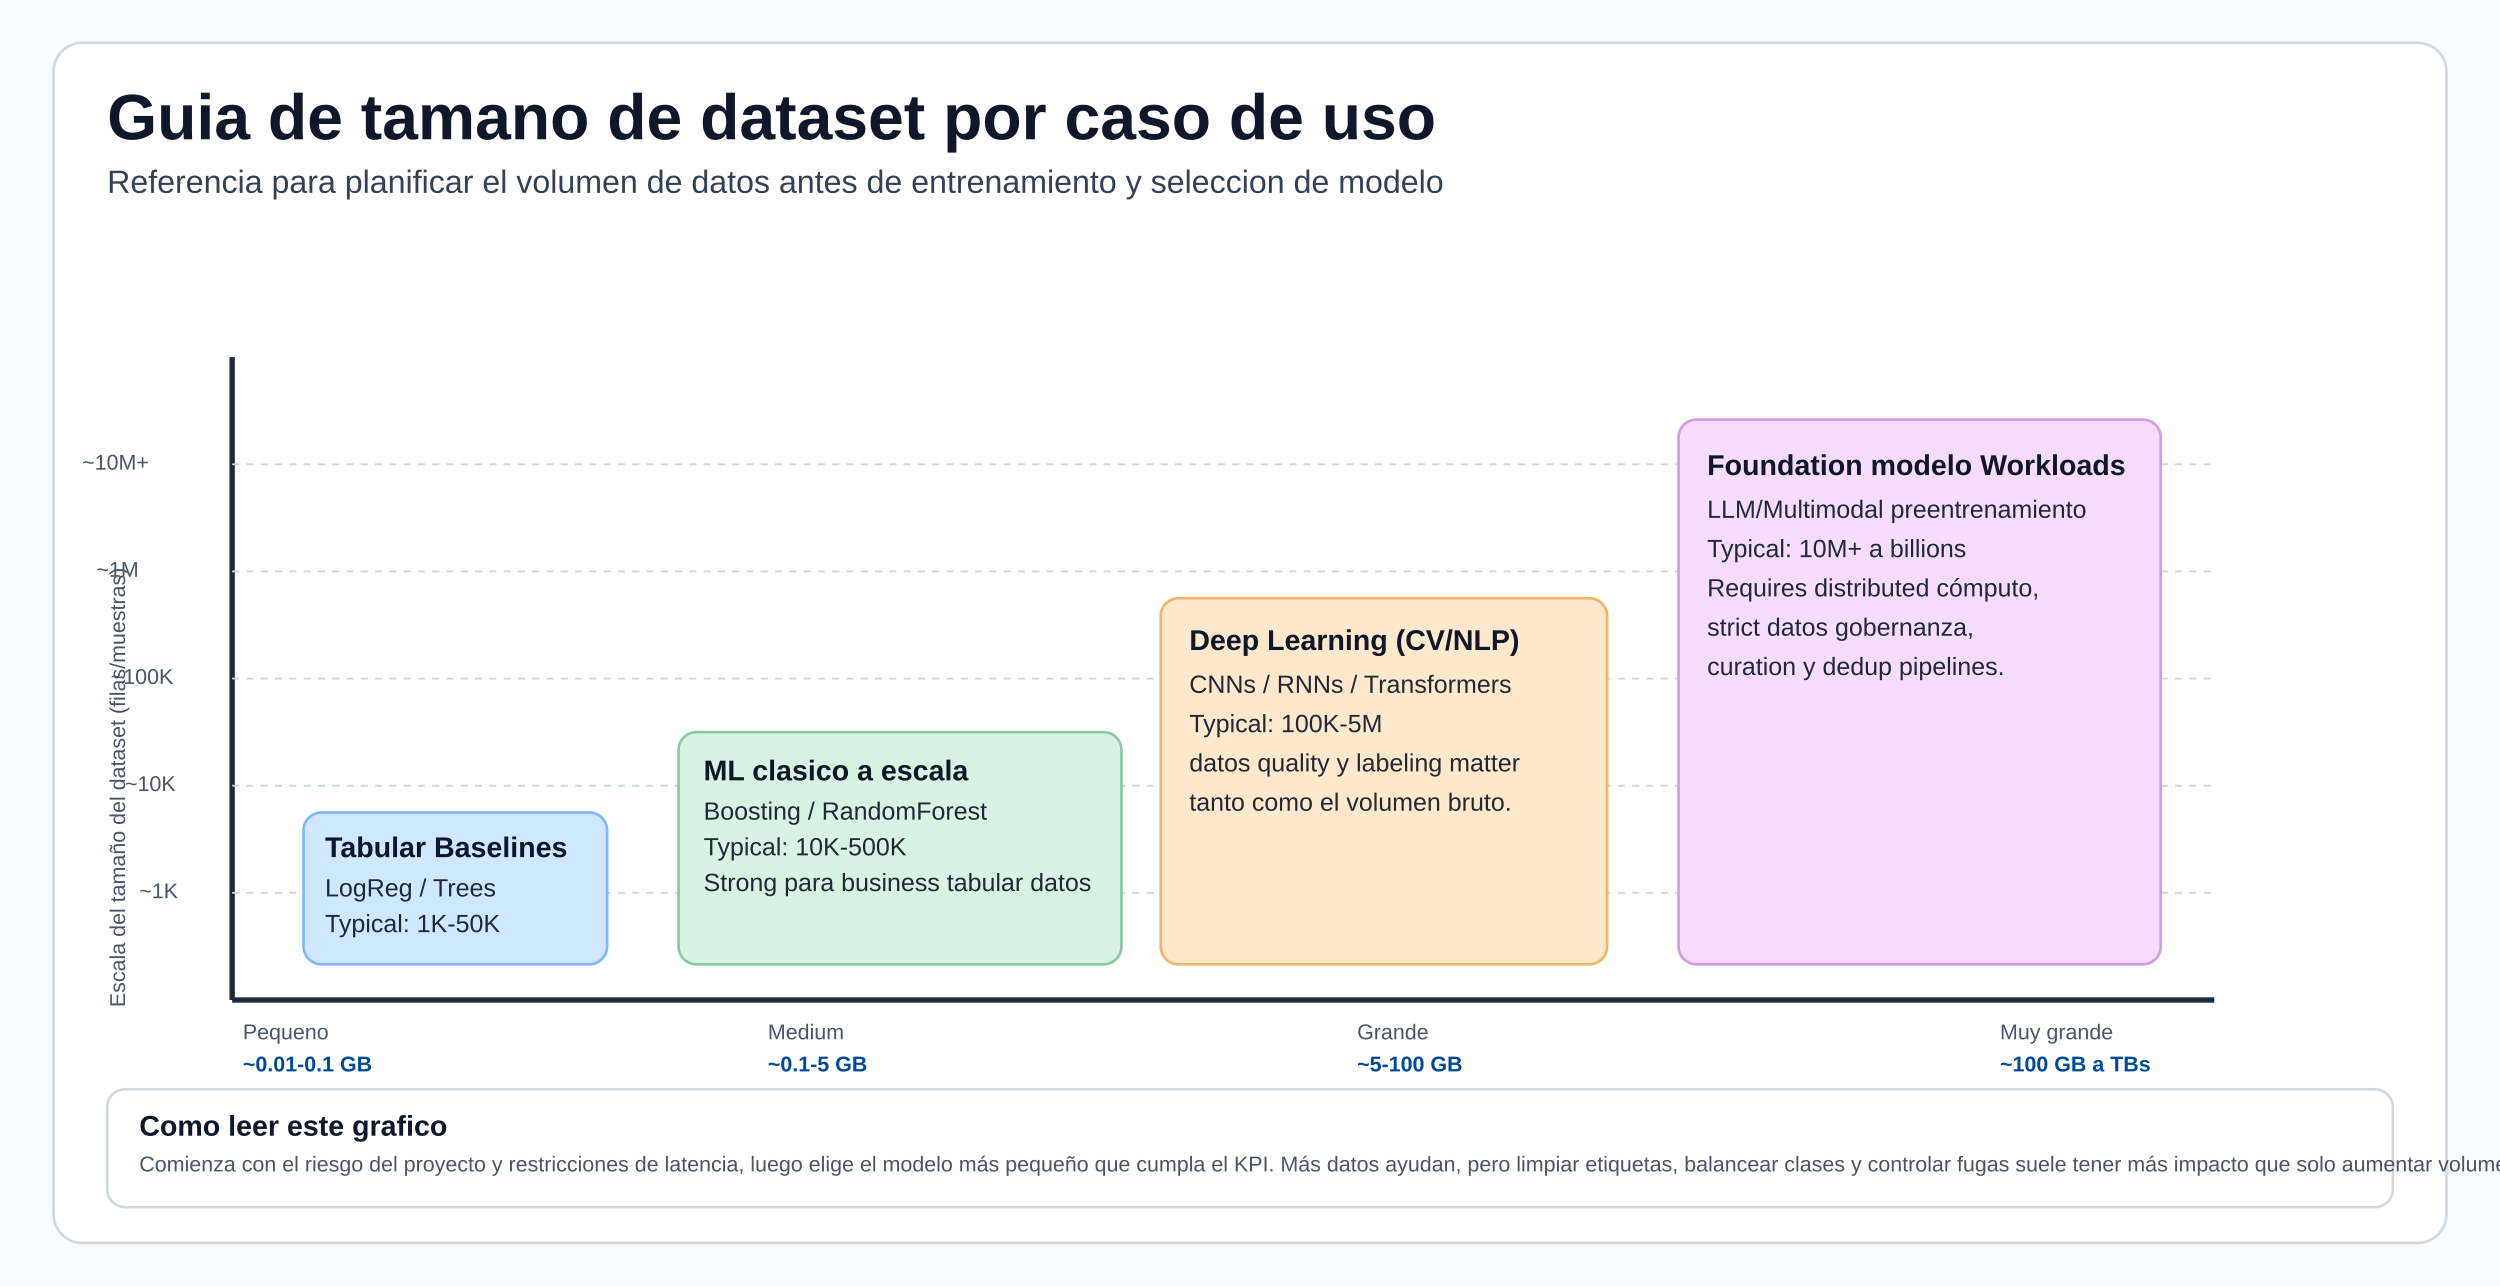
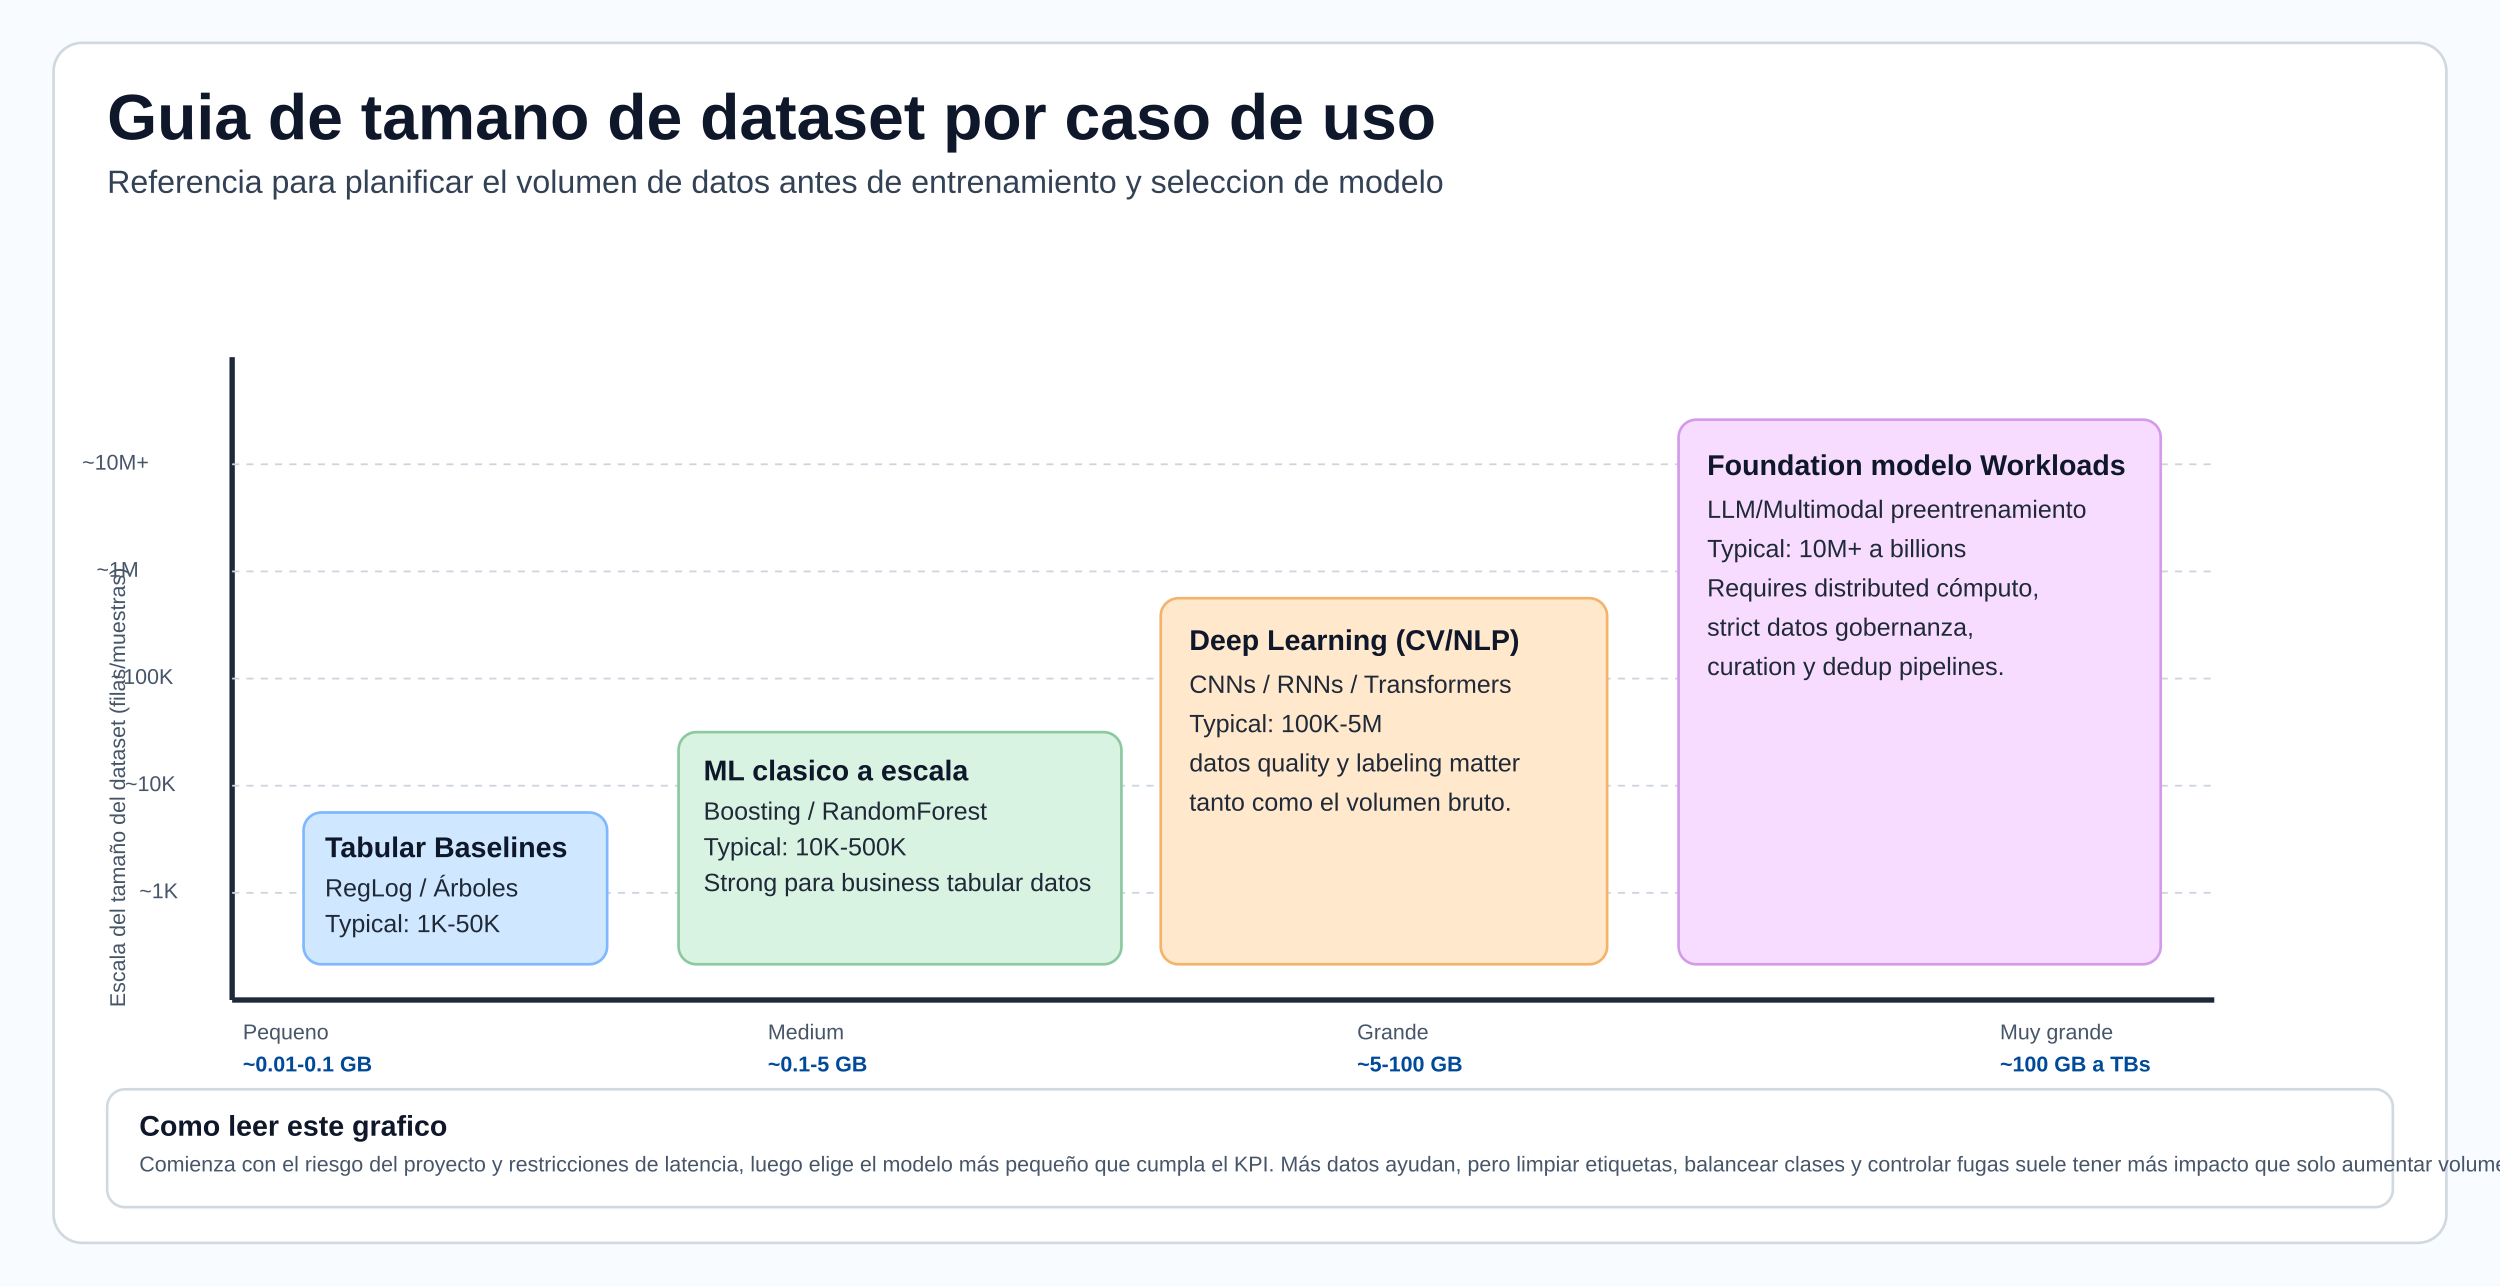
<svg xmlns="http://www.w3.org/2000/svg" width="1400" height="720" viewBox="0 0 1400 720" role="img" aria-labelledby="title desc">
  <defs>
    <style>
      .bg { fill: #f8fbff; }
      .panel { fill: #ffffff; stroke: #d1d9e0; stroke-width: 1.5; }
      .title { fill: #0f172a; font-family: Segoe UI, Arial, sans-serif; font-size: 36px; font-weight: 700; }
      .sub { fill: #334155; font-family: Segoe UI, Arial, sans-serif; font-size: 18px; }
      .h { fill: #0f172a; font-family: Segoe UI, Arial, sans-serif; font-size: 16px; font-weight: 700; }
      .t { fill: #1f2937; font-family: Segoe UI, Arial, sans-serif; font-size: 14px; }
      .small { fill: #475569; font-family: Segoe UI, Arial, sans-serif; font-size: 12px; }
      .axis { stroke: #1e293b; stroke-width: 3; }
      .grid { stroke: #cbd5e1; stroke-width: 1; stroke-dasharray: 4 4; }
      .low { fill: #cfe8ff; stroke: #7fb8ff; stroke-width: 1.5; }
      .mid { fill: #d9f3e3; stroke: #8bc9a1; stroke-width: 1.5; }
      .high { fill: #ffe8cc; stroke: #f4b36b; stroke-width: 1.5; }
      .vhigh { fill: #f8dcff; stroke: #d39be8; stroke-width: 1.5; }
      .chip { fill: #004a99; }
      .chip-text { fill: #ffffff; font-family: Segoe UI, Arial, sans-serif; font-size: 12px; font-weight: 700; }
      .gb { fill: #004a99; font-family: Segoe UI, Arial, sans-serif; font-size: 12px; font-weight: 700; }
    </style>
  </defs>
  <rect class="bg" x="0" y="0" width="1400" height="720" />
  <rect class="panel" x="30" y="24" width="1340" height="672" rx="16" />
  <text class="title" x="60" y="78">Guia de tamano de dataset por caso de uso</text>
  <text class="sub" x="60" y="108">Referencia para planificar el volumen de datos antes de entrenamiento y seleccion de modelo</text>
  <line class="axis" x1="130" y1="560" x2="1240" y2="560" />
  <line class="axis" x1="130" y1="560" x2="130" y2="200" />
  <line class="grid" x1="130" y1="500" x2="1240" y2="500" />
  <line class="grid" x1="130" y1="440" x2="1240" y2="440" />
  <line class="grid" x1="130" y1="380" x2="1240" y2="380" />
  <line class="grid" x1="130" y1="320" x2="1240" y2="320" />
  <line class="grid" x1="130" y1="260" x2="1240" y2="260" />
  <text class="small" x="70" y="564" transform="rotate(-90 70 564)">Escala del tamaño del dataset (filas/muestras)</text>
  <text class="small" x="136" y="582">Pequeno</text>
  <text class="gb" x="136" y="600">~0.01-0.1 GB</text>
  <text class="small" x="430" y="582">Medium</text>
  <text class="gb" x="430" y="600">~0.1-5 GB</text>
  <text class="small" x="760" y="582">Grande</text>
  <text class="gb" x="760" y="600">~5-100 GB</text>
  <text class="small" x="1120" y="582">Muy grande</text>
  <text class="gb" x="1120" y="600">~100 GB a TBs</text>
  <text class="small" x="78" y="503">~1K</text>
  <text class="small" x="70" y="443">~10K</text>
  <text class="small" x="62" y="383">~100K</text>
  <text class="small" x="54" y="323">~1M</text>
  <text class="small" x="46" y="263">~10M+</text>
  <rect class="low" x="170" y="455" width="170" height="85" rx="10" />
  <text class="h" x="182" y="480">Tabular Baselines</text>
-   <text class="t" x="182" y="502">LogReg / Trees</text>
+   <text class="t" x="182" y="502">RegLog / Árboles</text>
  <text class="t" x="182" y="522">Typical: 1K-50K</text>
  <rect class="mid" x="380" y="410" width="248" height="130" rx="10" />
  <text class="h" x="394" y="437">ML clasico a escala</text>
  <text class="t" x="394" y="459">Boosting / RandomForest</text>
  <text class="t" x="394" y="479">Typical: 10K-500K</text>
  <text class="t" x="394" y="499">Strong para business tabular datos</text>
  <rect class="high" x="650" y="335" width="250" height="205" rx="10" />
  <text class="h" x="666" y="364">Deep Learning (CV/NLP)</text>
  <text class="t" x="666" y="388">CNNs / RNNs / Transformers</text>
  <text class="t" x="666" y="410">Typical: 100K-5M</text>
  <text class="t" x="666" y="432">datos quality y labeling matter</text>
  <text class="t" x="666" y="454">tanto como el volumen bruto.</text>
  <rect class="vhigh" x="940" y="235" width="270" height="305" rx="10" />
  <text class="h" x="956" y="266">Foundation modelo Workloads</text>
  <text class="t" x="956" y="290">LLM/Multimodal preentrenamiento</text>
  <text class="t" x="956" y="312">Typical: 10M+ a billions</text>
  <text class="t" x="956" y="334">Requires distributed cómputo,</text>
  <text class="t" x="956" y="356">strict datos gobernanza,</text>
  <text class="t" x="956" y="378">curation y dedup pipelines.</text>
  <rect class="panel" x="60" y="610" width="1280" height="66" rx="10" />
  <text class="h" x="78" y="636">Como leer este grafico</text>
  <text class="small" x="78" y="656">Comienza con el riesgo del proyecto y restricciones de latencia, luego elige el modelo más pequeño que cumpla el KPI. Más datos ayudan, pero limpiar etiquetas, balancear clases y controlar fugas suele tener más impacto que solo aumentar volumen.</text>
</svg>
